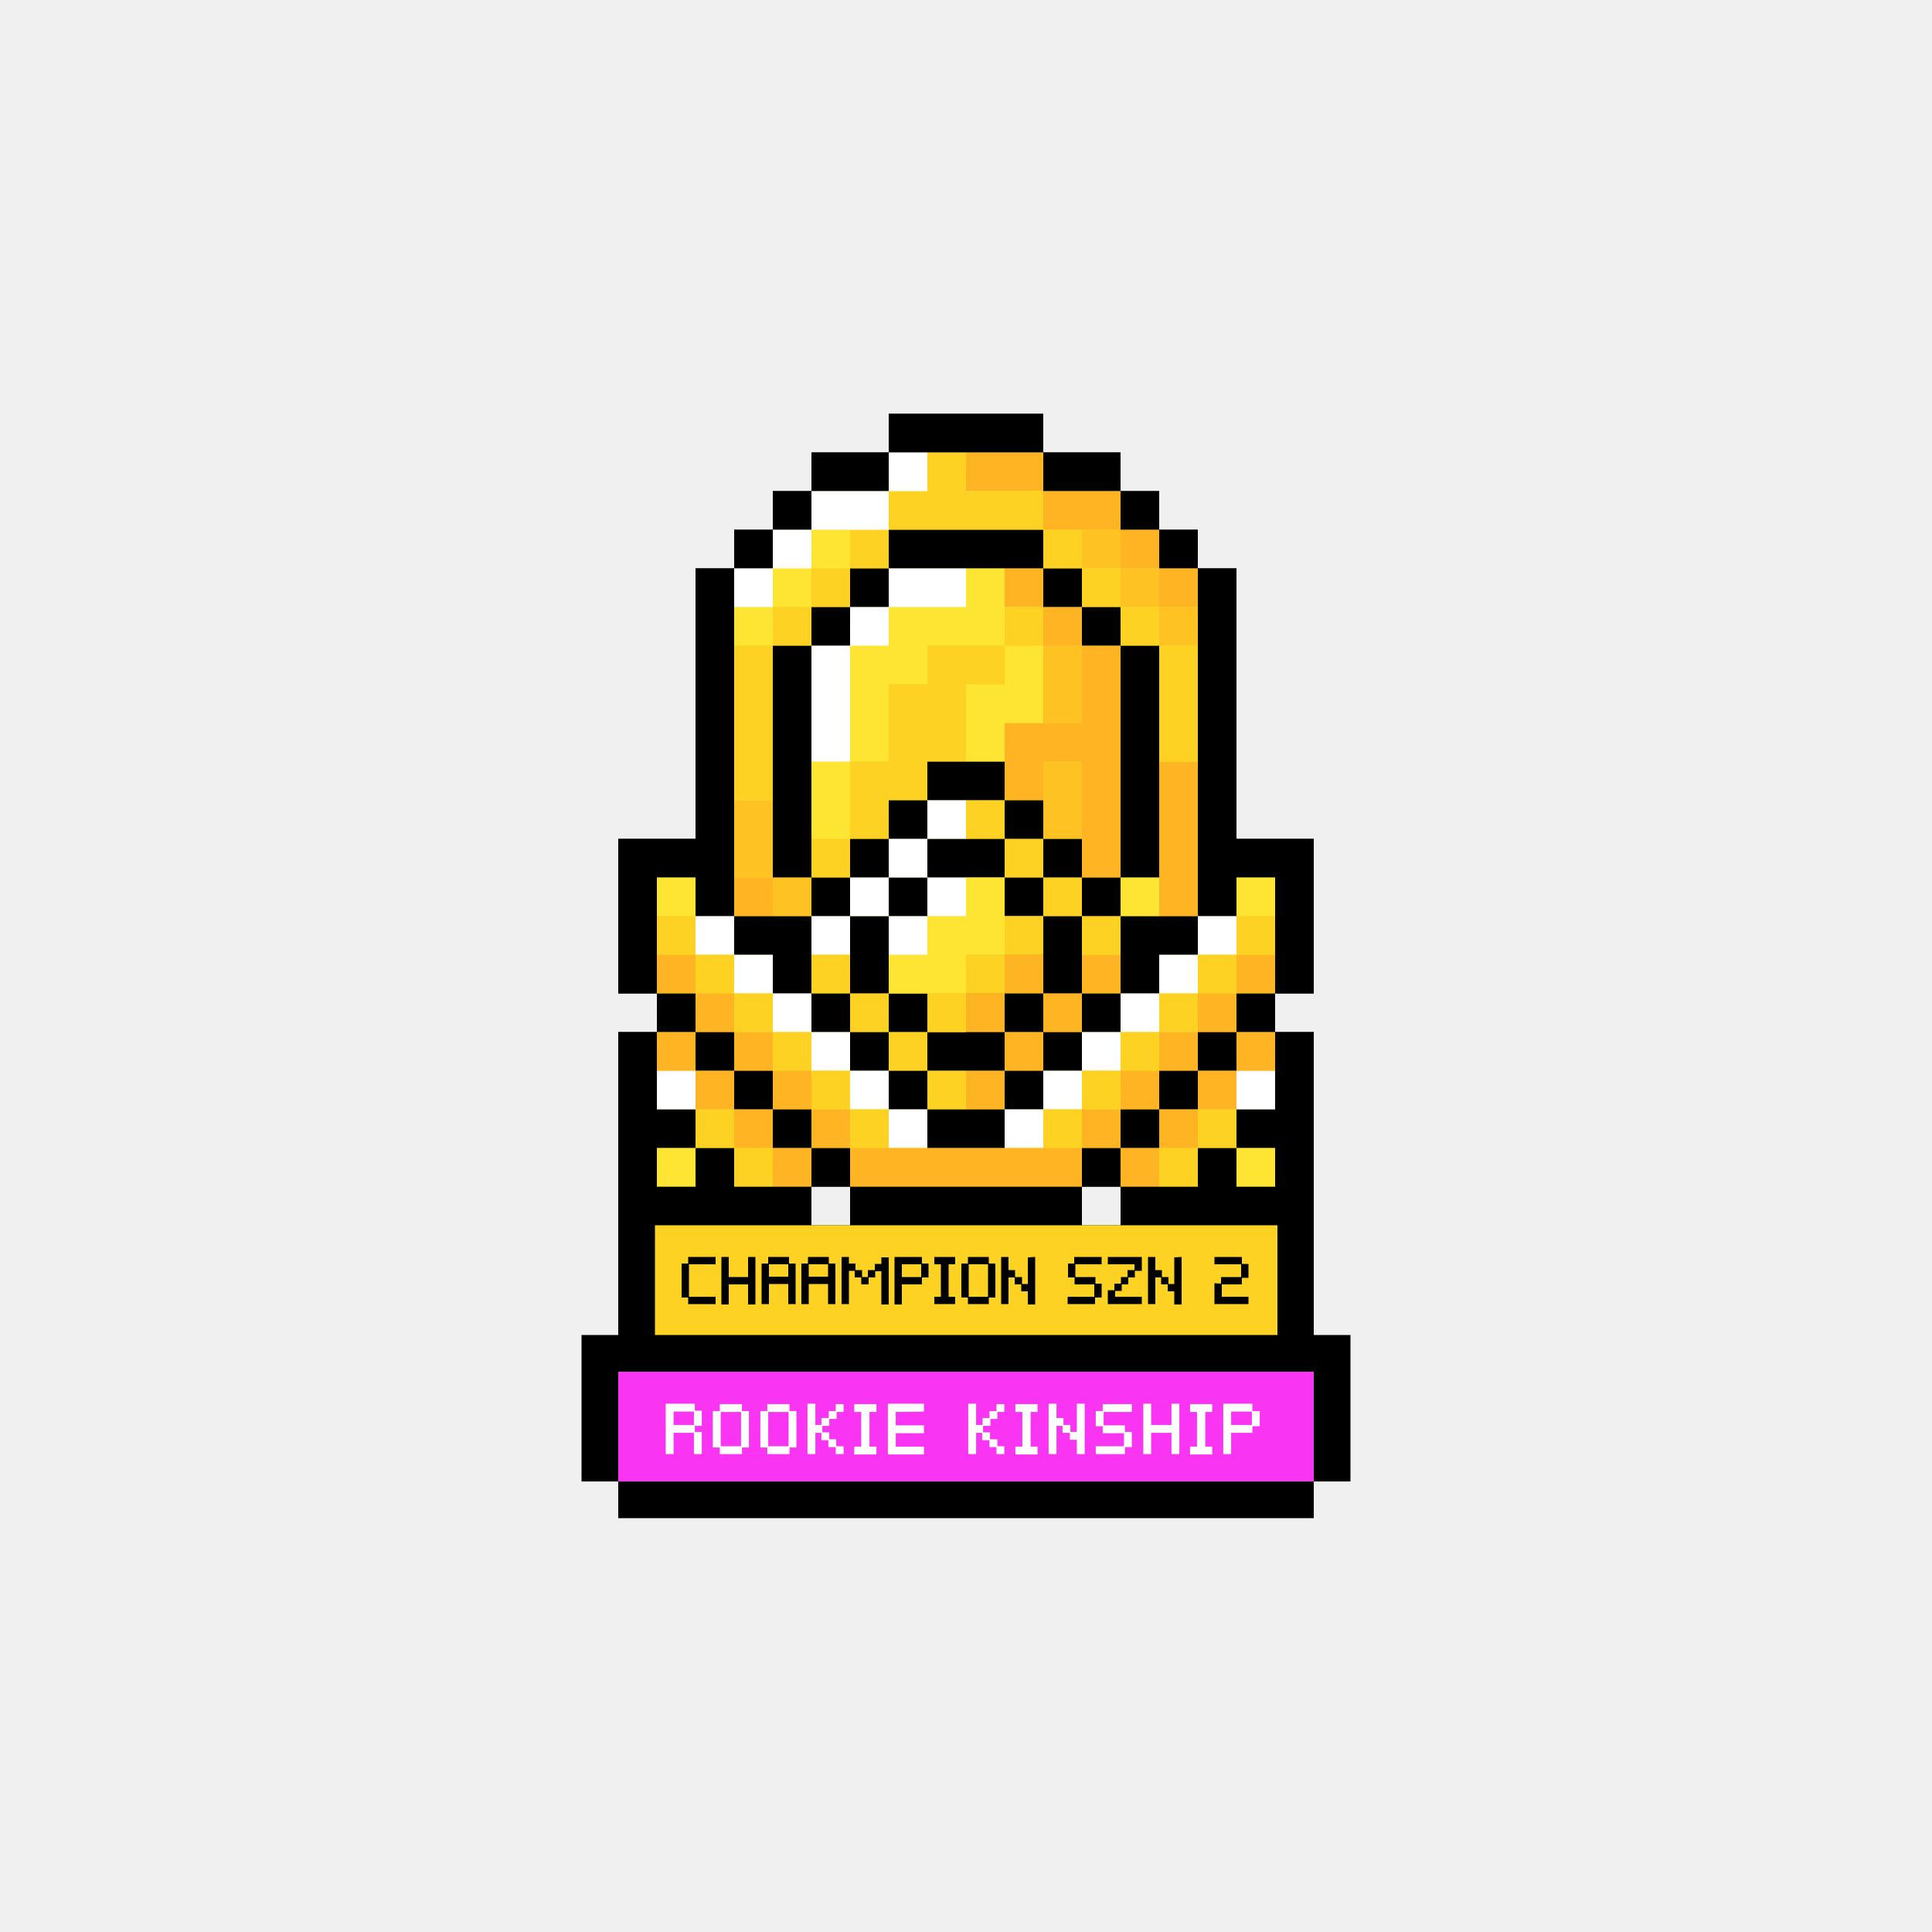
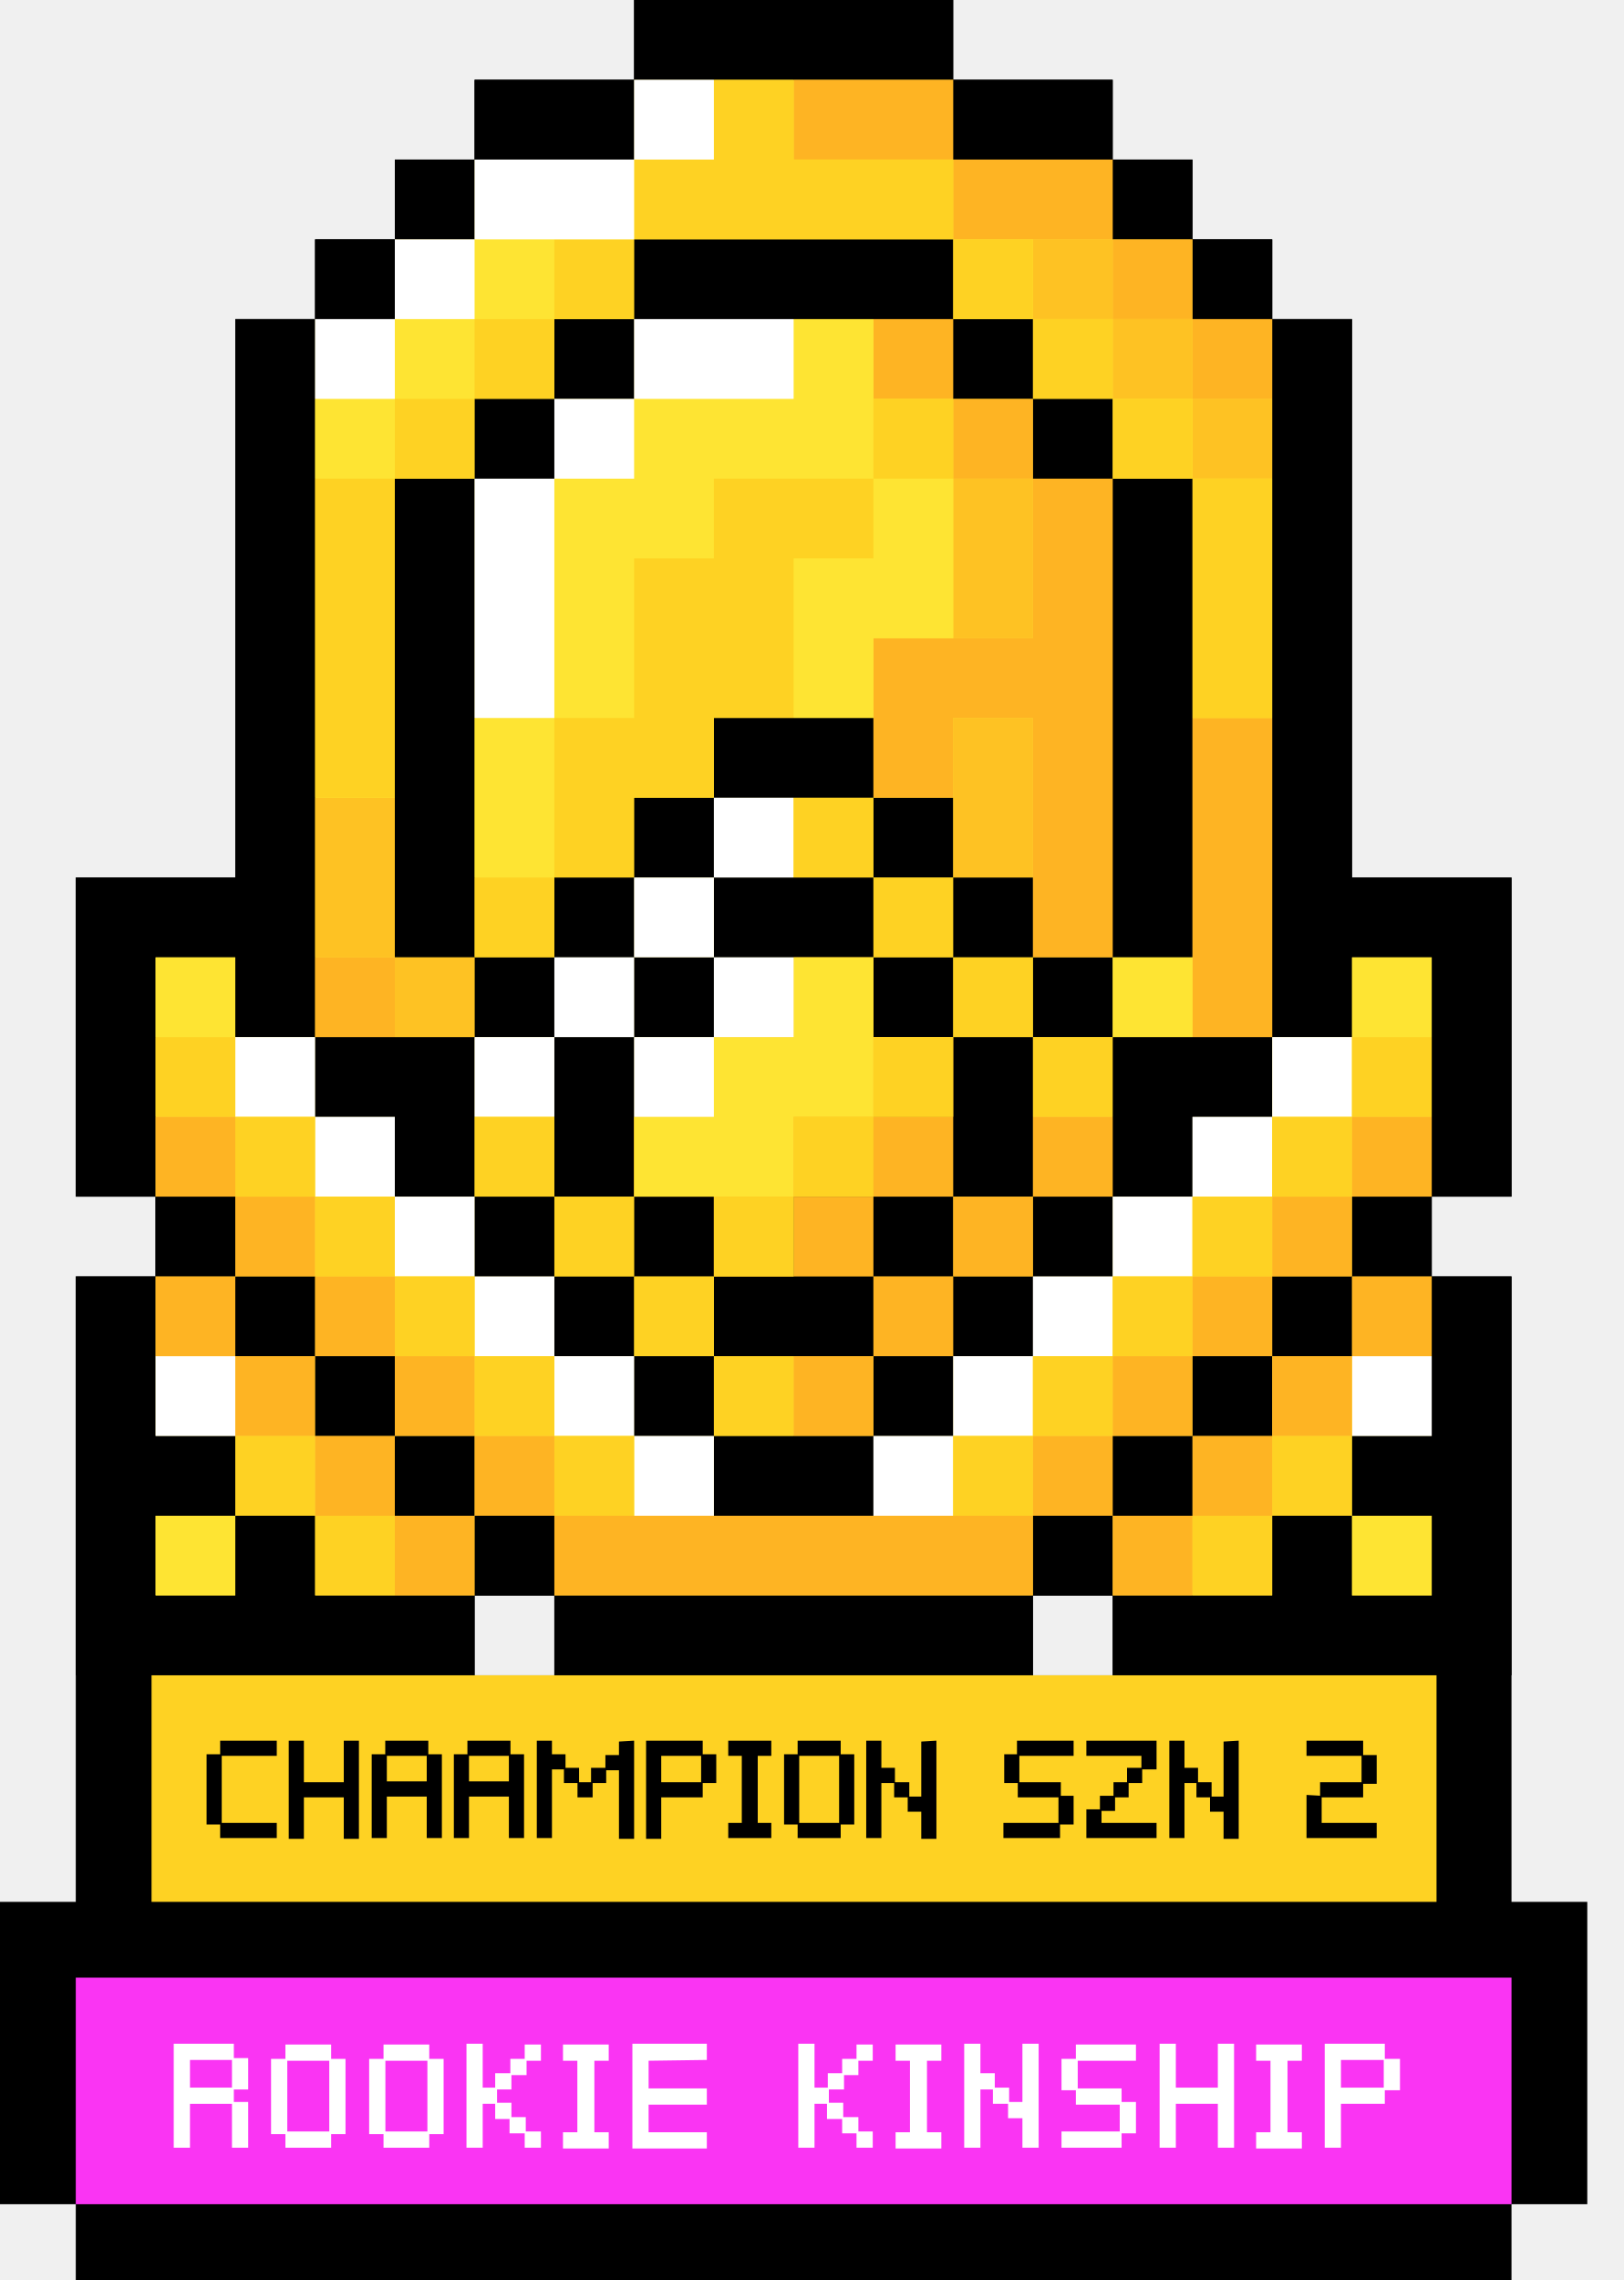
- <svg xmlns="http://www.w3.org/2000/svg" viewBox="0 0 500 500">
-   <style>.AJ{stroke-miterlimit:10}.AK{fill:#feb423}.AL{fill:#fed223}</style>
-   <path d="M340 257.1v-40h-20v-70h-10v-10h-10v-10h-10v-10h-20v-10h-40v10h-20v10h-10v10h-10v10h-10v70h-20v40h10v10h-10v50 28.4h-9.5v37.9h9.5v9.5h180v-9.5h9.5v-37.9H340v-78.4h-10v-10h10zm-130 60v-10h10v10h-10zm70 0v-10h10v10h-10z" />
+ <svg xmlns="http://www.w3.org/2000/svg" xmlns:xlink="http://www.w3.org/1999/xlink" viewBox="0 0 203.5 285.8">
+   <style>.I{stroke-miterlimit:10}.J{fill:#feb423}.K{fill:#fed223}</style>
+   <path d="M189.5 150v-40h-20V40h-10V30h-10V20h-10V10h-20V0h-40v10h-20v10h-10v10h-10v10h-10v70h-20v40h10v10h-10v50 28.4H0v37.9h9.5v9.5h180v-9.5h9.5v-37.9h-9.5V160h-10v-10h10zm-130 60v-10h10v10h-10zm70 0v-10h10v10h-10z" />
  <g fill="#fee433">
-     <path d="M210 237.1v-10h-10v-60h10v-10h10v-10h10v-10h40v10h10v10h10v10h10v60h-10v10h20v-90h-10v-10h-10v-10h-20v-10h-40v10h-20v10h-10v10h-10v90h20z" />
-     <path d="M320 227.1v10h-10v10h-10v10h-10v10h-10v10h-10v10h-10v10h-20v-10h-10v-10h-10v-10h-10v-10h-10v-10h-10v-10h-10v-10h-10v30h10v10h10v10h10v10h10v10h10v10h60v-10h10v-10h10v-10h10v-10h10v-10h10v-30h-10zm-150 70h10v10h-10zm150 0h10v10h-10zm-100-80h10v-10h10v-10h20v10h10v10h10v10h10v-60h-10v-10h-10v-10h-40v10h-10v10h-10v60h10v-10z" />
-     <path d="M270 237.1h-10v-10h-20v10h-10v20h10v10h20v-10h10v-20zm-20-20h10v-10h-20v10h10z" />
-     <path d="M230 217.1h10v10h-10z" />
-     <path d="M220 227.1h10v10h-10zm10 40h10v10h-10zm40-40h10v10h-10z" />
-     <path d="M260 217.1h10v10h-10zm-40 30v-10h-10v20h10v-10z" />
-     <path d="M290 237.1h-10v20h10v-20zm-70 20h10v10h-10zm40 10h10v10h-10z" />
-     <path d="M250 277.1h-10v10h20v-10h-10zm20-20h10v10h-10zm-70 30h-10v-10h-10v-10h-10v20h10v10h10v10h20v-10h-10v-10zm110-10v10h-10v10h-10v10h20v-10h10v-10h10v-20h-10v10h-10z" />
+     <path d="M59.5 130v-10h-10V60h10V50h10V40h10V30h40v10h10v10h10v10h10v60h-10v10h20V40h-10V30h-10V20h-20V10h-40v10h-20v10h-10v10h-10v90h20z" />
+     <path d="M169.5 120v10h-10v10h-10v10h-10v10h-10v10h-10v10h-10v10h-20v-10h-10v-10h-10v-10h-10v-10h-10v-10h-10v-10h-10v-10h-10v30h10v10h10v10h10v10h10v10h10v10h60v-10h10v-10h10v-10h10v-10h10v-10h10v-30h-10zm-150 70h10v10h-10v-10zm150 0h10v10h-10v-10zm-100-80h10v-10h10V90h20v10h10v10h10v10h10V60h-10V50h-10V40h-40v10h-10v10h-10v60h10v-10z" />
+     <path d="M119.5 130h-10v-10h-20v10h-10v20h10v10h20v-10h10v-20zm-20-20h10v-10h-20v10h10z" />
+     <path d="M79.5,110h10v10h-10V110z" />
+     <path d="M69.5 120h10v10h-10v-10zm10 40h10v10h-10v-10zm40-40h10v10h-10v-10z" />
+     <path d="M109.5 110h10v10h-10v-10zm-40 30v-10h-10v20h10v-10z" />
+     <path d="M139.5 130h-10v20h10v-20zm-70 20h10v10h-10v-10zm40 10h10v10h-10v-10z" />
+     <path d="M99.5 170h-10v10h20v-10h-10zm20-20h10v10h-10v-10zm-70 30h-10v-10h-10v-10h-10v20h10v10h10v10h20v-10h-10v-10zm110-10v10h-10v10h-10v10h20v-10h10v-10h10v-20h-10v10h-10z" />
  </g>
-   <path d="M280 127.1h10v-10h-20v10h10z" />
-   <path d="M290 127.1h10v10h-10z" />
-   <path d="M300 137.1h10v10h-10zm-70-10v-10h-20v10h20z" />
-   <path d="M200 127.1h10v10h-10z" />
-   <path d="M190 137.1h10v10h-10zm100 50v40h10v-60h-10v20zm-80 20v-40h-10v60h10v-20zm40-90h20v-10h-40v10h20zm0 30h20v-10h-40v10h20z" />
-   <path d="M270 147.1h10v10h-10z" />
-   <path d="M280 157.1h10v10h-10zm-60-10h10v10h-10z" />
-   <path d="M210 157.1h10v10h-10zm30 130v10h20v-10h-20zm20-80v-10h-20v10h20zm-20 60v10h20v-10h-20z" />
-   <path d="M260 257.1h10v10h-10zm0-50h10v10h-10zm20 20h10v10h-10z" />
-   <path d="M290 237.1v20h10v-10h10v-10h-20zm-20-20h10v10h-10zm50 40h10v10h-10z" />
-   <path d="M330 217.1h-10v-70h-10v90h10v-10h10v30h10v-40h-10 0zm-50 40h10v10h-10z" />
-   <path d="M270 267.1h10v10h-10z" />
-   <path d="M260 277.1h10v10h-10zm-80-10h10v10h-10z" />
-   <path d="M190 277.1h10v10h-10z" />
-   <path d="M200 287.1h10v10h-10z" />
-   <path d="M210 297.1h10v10h-10z" />
-   <path d="M190 307.1v-10h-10v10h-10v-10h10v-10h-10v-20h-10v50h50v-10h-20zm120-40h10v10h-10z" />
-   <path d="M300 277.1h10v10h-10z" />
-   <path d="M290 287.1h10v10h-10z" />
-   <path d="M280 297.1h10v10h-10z" />
-   <path d="M260 307.1h-40v10h60v-10h-20zm70-20h-10v10h10v10h-10v-10h-10v10h-20v10h50v-50h-10v20zm-100-30h10v10h-10zm20-40h-10v10h20v-10h-10 0z" />
-   <path d="M260 227.1h10v10h-10zm-30 0h10v10h-10z" />
-   <path d="M270 247.1v10h10v-20h-10v10zm-40-10h-10v20h10v-20z" />
-   <path d="M230 207.1h10v10h-10zm-20 20h10v10h-10z" />
-   <path d="M210 237.1h-20v10h10v10h10v-20zm10-20h10v10h-10zm-50 40h10v10h-10z" />
-   <path d="M170 237.1v-10h10v10h10v-90h-10v70h-20v40h10v-20zm40 20h10v10h-10z" />
-   <path d="M220 267.1h10v10h-10z" />
-   <path d="M230 277.1h10v10h-10zm20-20h10v10h-10z" />
-   <path d="M260 247.1h10v10h-10z" />
-   <g class="AK">
-     <path d="M240 257.1h10v10h-10z" />
-     <path d="M250 247.1h10v10h-10z" />
-     <path d="M260 237.1h10v10h-10z" />
-     <path d="M250 227.1v10h-10v10h-10v10h20v-10h10v-20h-10z" />
+   <path d="M129.5 20h10V10h-20v10h10z" />
+   <path d="M139.5,20h10v10h-10V20z" />
+   <path d="M149.5 30h10v10h-10V30zm-70-10V10h-20v10h20z" />
+   <path d="M49.5,20h10v10h-10V20z" />
+   <path d="M39.5 30h10v10h-10V30zm100 50v40h10V60h-10v20zm-80 20V60h-10v60h10v-20zm40-90h20V0h-40v10h20zm0 30h20V30h-40v10h20z" />
+   <path d="M119.5,40h10v10h-10V40z" />
+   <path d="M129.5 50h10v10h-10V50zm-60-10h10v10h-10V40z" />
+   <path d="M59.5 50h10v10h-10V50zm30 130v10h20v-10h-20zm20-80V90h-20v10h20zm-20 60v10h20v-10h-20z" />
+   <path d="M109.5 150h10v10h-10v-10zm0-50h10v10h-10v-10zm20 20h10v10h-10v-10z" />
+   <path d="M139.5 130v20h10v-10h10v-10h-20zm-20-20h10v10h-10v-10zm50 40h10v10h-10v-10z" />
+   <path d="M179.5 110h-10V40h-10v90h10v-10h10v30h10v-40h-10 0zm-50 40h10v10h-10v-10z" />
+   <path d="M119.5,160h10v10h-10V160z" />
+   <path d="M109.5 170h10v10h-10v-10zm-80-10h10v10h-10v-10z" />
+   <path d="M39.5,170h10v10h-10V170z" />
+   <path d="M49.5,180h10v10h-10V180z" />
+   <path d="M59.5,190h10v10h-10V190z" />
+   <path d="M39.5 200v-10h-10v10h-10v-10h10v-10h-10v-20h-10v50h50v-10h-20zm120-40h10v10h-10v-10z" />
+   <path d="M149.5,170h10v10h-10V170z" />
+   <path d="M139.5,180h10v10h-10V180z" />
+   <path d="M129.5,190h10v10h-10V190z" />
+   <path d="M109.5 200h-40v10h60v-10h-20zm70-20h-10v10h10v10h-10v-10h-10v10h-20v10h50v-50h-10v20zm-100-30h10v10h-10v-10zm20-40h-10v10h20v-10h-10 0z" />
+   <path d="M109.5 120h10v10h-10v-10zm-30 0h10v10h-10v-10z" />
+   <path d="M119.5 140v10h10v-20h-10v10zm-40-10h-10v20h10v-20z" />
+   <path d="M79.5 100h10v10h-10v-10zm-20 20h10v10h-10v-10z" />
+   <path d="M59.5 130h-20v10h10v10h10v-20zm10-20h10v10h-10v-10zm-50 40h10v10h-10v-10z" />
+   <path d="M19.5 130v-10h10v10h10V40h-10v70h-20v40h10v-20zm40 20h10v10h-10v-10z" />
+   <path d="M69.5,160h10v10h-10V160z" />
+   <path d="M79.5 170h10v10h-10v-10zm20-20h10v10h-10v-10z" />
+   <path d="M109.5,140h10v10h-10V140z" />
+   <g class="J">
+     <path d="M89.5,150h10v10h-10V150z" />
+     <path d="M99.5,140h10v10h-10V140z" />
+     <path d="M109.5,130h10v10h-10V130z" />
+     <path d="M99.5 120v10h-10v10h-10v10h20v-10h10v-20h-10z" />
  </g>
  <g fill="#fec223">
-     <path d="M270 177.1v10h10v-20h-10v10zm0 30v10h10v-20h-10v10zm10-70h10v10h-10z" />
-     <path d="M290 147.1h10v10h-10z" />
-     <path d="M300 157.1h10v10h-10zm-100 50h-10v20h10v-20z" />
-     <path d="M200 227.1h10v10h-10z" />
+     <path d="M119.5 70v10h10V60h-10v10zm0 30v10h10V90h-10v10zm10-70h10v10h-10V30z" />
+     <path d="M139.5,40h10v10h-10V40z" />
+     <path d="M149.5 50h10v10h-10V50zm-100 50h-10v20h10v-20z" />
+     <path d="M49.5,120h10v10h-10V120z" />
  </g>
-   <g class="AK">
-     <path d="M260 117.1h-10v10h20v-10h-10z" />
-     <path d="M280 127.1h-10v10h20v-10h-10z" />
-     <path d="M290 137.1h10v10h-10z" />
-     <path d="M300 147.1h10v10h-10zm0 60v30h10v-40h-10v10zm-110 20h10v10h-10zm90-60v20h-20v20h10v-10h10v30h10v-60h-10 0zm-20-20h10v10h-10z" />
-     <path d="M270 157.1h10v10h-10zm-20 100h10v10h-10z" />
-     <path d="M260 247.1h10v10h-10z" />
+   <g class="J">
+     <path d="M109.5 10h-10v10h20V10h-10z" />
+     <path d="M129.5 20h-10v10h20V20h-10z" />
+     <path d="M139.5,30h10v10h-10V30z" />
+     <path d="M149.5 40h10v10h-10V40zm0 60v30h10V90h-10v10zm-110 20h10v10h-10v-10zm90-60v20h-20v20h10V90h10v30h10V60h-10 0zm-20-20h10v10h-10V40z" />
+     <path d="M119.5 50h10v10h-10V50zm-20 100h10v10h-10v-10z" />
+     <path d="M109.5,140h10v10h-10V140z" />
  </g>
  <g fill="#fee433">
-     <path d="M260 147.1h-10v10h-20v10h-10v30h10v-20h10v-10h20v-20z" />
-     <path d="M210 207.1v10h10v-20h-10v10zm50-30h-10v20h10v-10h10v-20h-10v10zm-50-40h10v10h-10z" />
-     <path d="M200 147.1h10v10h-10z" />
-     <path d="M190 157.1h10v10h-10zm100 70h10v10h-10zm30 0h10v10h-10zm-150 70h10v10h-10zm150 0h10v10h-10zm-150-70h10v10h-10zm80 10h-10v10h-10v10h20v-10h10v-20h-10v10z" />
+     <path d="M109.5,40h-10v10h-20v10h-10v30h10V70h10V60h20V40z" />
+     <path d="M59.5 100v10h10V90h-10v10zm50-30h-10v20h10V80h10V60h-10v10zm-50-40h10v10h-10V30z" />
+     <path d="M49.5,40h10v10h-10V40z" />
+     <path d="M39.5 50h10v10h-10V50zm100 70h10v10h-10v-10zm30 0h10v10h-10v-10zm-150 70h10v10h-10v-10zm150 0h10v10h-10v-10zm-150-70h10v10h-10v-10zm80 10h-10v10h-10v10h20v-10h10v-20h-10v10z" />
  </g>
-   <g class="AL">
-     <path d="M210 217.1h10v10h-10z" />
-     <path d="M240 177.1h-10v20h-10v20h10v-10h10v-10h10v-20h10v-10h-20v10z" />
-     <path d="M260 157.1h10v10h-10zm-40-20h10v10h-10z" />
-     <path d="M210 147.1h10v10h-10z" />
-     <path d="M200 157.1h10v10h-10zm60-30h-10v-10h-10v10h-10v10h40v-10h-10z" />
-     <path d="M270 137.1h10v10h-10z" />
-     <path d="M280 147.1h10v10h-10z" />
-     <path d="M290 157.1h10v10h-10zm-100 20v30h10v-40h-10v10z" />
-     <path d="M300 167.1v30h10v-30h-10zm-50 80h10v10h-10z" />
-     <path d="M240 257.1h10v10h-10zm20-20h10v10h-10z" />
+   <g class="K">
+     <path d="M59.5,110h10v10h-10V110z" />
+     <path d="M89.5,70h-10v20h-10v20h10v-10h10V90h10V70h10V60h-20V70z" />
+     <path d="M109.5 50h10v10h-10V50zm-40-20h10v10h-10V30z" />
+     <path d="M59.5,40h10v10h-10V40z" />
+     <path d="M49.5 50h10v10h-10V50zm60-30h-10V10h-10v10h-10v10h40V20h-10z" />
+     <path d="M119.5,30h10v10h-10V30z" />
+     <path d="M129.5,40h10v10h-10V40z" />
+     <path d="M139.5 50h10v10h-10V50zm-100 20v30h10V60h-10v10z" />
+     <path d="M149.5 60v30h10V60h-10zm-50 80h10v10h-10v-10z" />
+     <path d="M89.5 150h10v10h-10v-10zm20-20h10v10h-10v-10z" />
  </g>
  <g fill="#fff">
-     <path d="M240 147.1h-10v10h20v-10h-10zm-30 30v20h10v-30h-10v10z" />
-     <path d="M220 157.1h10v10h-10zm10-40h10v10h-10z" />
-     <path d="M230 137.1v-10h-20v10h20z" />
-     <path d="M200 137.1h10v10h-10z" />
-     <path d="M190 147.1h10v10h-10zm50 80h10v10h-10z" />
-     <path d="M230 237.1h10v10h-10zm30 50h10v10h-10z" />
-     <path d="M270 277.1h10v10h-10z" />
-     <path d="M280 267.1h10v10h-10z" />
-     <path d="M290 257.1h10v10h-10z" />
-     <path d="M300 247.1h10v10h-10z" />
-     <path d="M310 237.1h10v10h-10zm-140 40h10v10h-10zm150 0h10v10h-10zm-90 10h10v10h-10z" />
-     <path d="M220 277.1h10v10h-10z" />
-     <path d="M210 267.1h10v10h-10z" />
-     <path d="M200 257.1h10v10h-10z" />
-     <path d="M190 247.1h10v10h-10zm50-40h10v10h-10z" />
-     <path d="M230 217.1h10v10h-10zm-20 20h10v10h-10z" />
-     <path d="M220 227.1h10v10h-10zm-40 10h10v10h-10z" />
+     <path d="M89.5 40h-10v10h20V40h-10zm-30 30v20h10V60h-10v10z" />
+     <path d="M69.5 50h10v10h-10V50zm10-40h10v10h-10V10z" />
+     <path d="M79.5 30V20h-20v10h20z" />
+     <path d="M49.5,30h10v10h-10V30z" />
+     <path d="M39.5 40h10v10h-10V40zm50 80h10v10h-10v-10z" />
+     <path d="M79.5 130h10v10h-10v-10zm30 50h10v10h-10v-10z" />
+     <path d="M119.5,170h10v10h-10V170z" />
+     <path d="M129.5,160h10v10h-10V160z" />
+     <path d="M139.5,150h10v10h-10V150z" />
+     <path d="M149.5,140h10v10h-10V140z" />
+     <path d="M159.5 130h10v10h-10v-10zm-140 40h10v10h-10v-10zm150 0h10v10h-10v-10zm-90 10h10v10h-10v-10z" />
+     <path d="M69.5,170h10v10h-10V170z" />
+     <path d="M59.5,160h10v10h-10V160z" />
+     <path d="M49.5,150h10v10h-10V150z" />
+     <path d="M39.5 140h10v10h-10v-10zm50-40h10v10h-10v-10z" />
+     <path d="M79.5 110h10v10h-10v-10zm-20 20h10v10h-10v-10z" />
+     <path d="M69.5 120h10v10h-10v-10zm-40 10h10v10h-10v-10z" />
  </g>
-   <g class="AL">
-     <path d="M270 287.1h10v10h-10zm-30-10h10v10h-10z" />
-     <path d="M280 277.1h10v10h-10zm30-30h10v10h-10z" />
-     <path d="M320 237.1h10v10h-10zm-30 30h10v10h-10z" />
-     <path d="M300 257.1h10v10h-10zm-120 30h10v10h-10z" />
-     <path d="M190 297.1h10v10h-10zm120-10h10v10h-10z" />
-     <path d="M300 297.1h10v10h-10zm-80-10h10v10h-10zm10-20h10v10h-10zm20-60h10v10h-10zm20 20h10v10h-10z" />
-     <path d="M260 217.1h10v10h-10zm-50 30h10v10h-10z" />
-     <path d="M280 237.1h10v10h-10zm-60 20h10v10h-10zm-10 20h10v10h-10zm-30-30h10v10h-10z" />
-     <path d="M170 237.1h10v10h-10zm30 30h10v10h-10z" />
-     <path d="M190 257.1h10v10h-10z" />
+   <g class="K">
+     <path d="M119.5 180h10v10h-10v-10zm-30-10h10v10h-10v-10z" />
+     <path d="M129.5 170h10v10h-10v-10zm30-30h10v10h-10v-10z" />
+     <path d="M169.5 130h10v10h-10v-10zm-30 30h10v10h-10v-10z" />
+     <path d="M149.5 150h10v10h-10v-10zm-120 30h10v10h-10v-10z" />
+     <path d="M39.5 190h10v10h-10v-10zm120-10h10v10h-10v-10z" />
+     <path d="M149.5 190h10v10h-10v-10zm-80-10h10v10h-10v-10zm10-20h10v10h-10v-10zm20-60h10v10h-10v-10zm20 20h10v10h-10v-10z" />
+     <path d="M109.5 110h10v10h-10v-10zm-50 30h10v10h-10v-10z" />
+     <path d="M129.5 130h10v10h-10v-10zm-60 20h10v10h-10v-10zm-10 20h10v10h-10v-10zm-30-30h10v10h-10v-10z" />
+     <path d="M19.5 130h10v10h-10v-10zm30 30h10v10h-10v-10z" />
+     <path d="M39.5,150h10v10h-10V150z" />
  </g>
-   <g class="AK">
-     <path d="M260 297.1h-40v10h60v-10h-20zm0-30h10v10h-10z" />
-     <path d="M250 277.1h10v10h-10zm20-20h10v10h-10zm10 30h10v10h-10zm30-30h10v10h-10z" />
-     <path d="M320 247.1h10v10h-10zm-30 30h10v10h-10z" />
-     <path d="M300 267.1h10v10h-10zm-120 10h10v10h-10z" />
-     <path d="M170 267.1h10v10h-10zm30 30h10v10h-10z" />
-     <path d="M190 287.1h10v10h-10zm120-10h10v10h-10z" />
-     <path d="M320 267.1h10v10h-10zm-30 30h10v10h-10z" />
-     <path d="M300 287.1h10v10h-10zm-20-40h10v10h-10zm-70 40h10v10h-10zm-30-30h10v10h-10z" />
-     <path d="M170 247.1h10v10h-10zm30 30h10v10h-10z" />
-     <path d="M190 267.1h10v10h-10z" />
+   <g class="J">
+     <path d="M109.5 190h-40v10h60v-10h-20zm0-30h10v10h-10v-10z" />
+     <path d="M99.5 170h10v10h-10v-10zm20-20h10v10h-10v-10zm10 30h10v10h-10v-10zm30-30h10v10h-10v-10z" />
+     <path d="M169.5 140h10v10h-10v-10zm-30 30h10v10h-10v-10z" />
+     <path d="M149.5 160h10v10h-10v-10zm-120 10h10v10h-10v-10z" />
+     <path d="M19.5 160h10v10h-10v-10zm30 30h10v10h-10v-10z" />
+     <path d="M39.5 180h10v10h-10v-10zm120-10h10v10h-10v-10z" />
+     <path d="M169.5 160h10v10h-10v-10zm-30 30h10v10h-10v-10z" />
+     <path d="M149.5 180h10v10h-10v-10zm-20-40h10v10h-10v-10zm-70 40h10v10h-10v-10zm-30-30h10v10h-10v-10z" />
+     <path d="M19.5 140h10v10h-10v-10zm30 30h10v10h-10v-10z" />
+     <path d="M39.5,160h10v10h-10V160z" />
  </g>
-   <path d="M160 355v28.4h180V355H160z" fill="#fa34f3" />
-   <path d="M321.1 317.1H169.5v28.4h161.1v-28.4h-9.5z" class="AL" />
-   <g stroke="#000" stroke-width=".199" class="AJ">
-     <path d="M178.2 327.1v8.6h-1.7v-8.6h1.7zm6.9 0h-6.9v-1.7h6.9v1.7zm-6.9 10.3v-1.7h6.9v1.7h-6.9zm17.2-12v12.1h-1.7v-5.2h-5.2v5.2h-1.7v-12.1h1.7v5.2h5.2v-5.2h1.7z" />
-     <use href="#B" />
-     <use href="#B" x="10.3" />
-     <path d="M221.3 327.1v1.7h-1.7v8.6h-1.7v-12h1.7v1.7h1.7zm1.7 1.7v1.7h-1.7v-1.7h1.7zm0 1.8h1.7v1.7H223v-1.7zm1.7-1.8h1.7v1.7h-1.7v-1.7zm5.2-3.4v12.1h-1.7v-8.6h-1.7v-1.7h1.7v-1.7h1.7v-.1zm3.4 5.2h5.2v1.7h-5.2v5.2h-1.7v-12.1h6.9v1.7h-5.2v3.5h0zm6.9-3.5v3.4h-1.7v-3.4h1.7zm5.2 0v8.6h1.7v1.7h-5.2v-1.7h1.7v-8.6h-1.7v-1.7h5.2v1.7h-1.7zm5.2 0v8.6h-1.7v-8.6h1.7zm5.2 0h-5.2v-1.7h5.2v1.7zm-5.2 8.6h5.2v1.7h-5.2v-1.7zm6.9-8.6v8.6h-1.7v-8.6h1.7zm5.1 1.7v1.7h-1.7v6.9h-1.7v-12h1.7v3.4h1.7zm1.8 1.8v1.7h-1.7v-1.7h1.7zm3.4-5.2v12.1h-1.7v-3.4h-1.7v-1.7h1.7v-6.9l1.7-.1h0zm10.4 1.7v3.4h-1.7v-3.4h1.7zm-1.8 8.6h6.9v1.7h-6.9v-1.7zm8.6-8.6h-6.9v-1.7h6.9v1.7zm-6.8 5.2v-1.7h5.2v1.7h-5.2zm5.1 3.4v-3.4h1.7v3.4h-1.7zm12.1-10.3v3.4h-1.7v-1.7h-6.9v-1.7h8.6 0zm-8.6 8.6h1.7v1.7h6.9v1.7h-8.6V334zm1.7-1.7h1.7v1.7h-1.7v-1.7zm1.7-1.7h1.7v1.7h-1.7v-1.7zm1.7-1.8h1.7v1.7h-1.7v-1.7zm8.7 0v1.7h-1.7v6.9h-1.7v-12h1.7v3.4h1.7zm1.7 1.8v1.7h-1.7v-1.7h1.7zm3.4-5.2v12.1H304v-3.4h-1.7v-1.7h1.7v-6.9l1.7-.1h0zm15.6 0v1.7h-6.9v-1.7h6.9zm-5.2 6.9v3.4h6.9v1.7h-8.6v-5.2l1.7.1h0zm5.2 0h-5.2v-1.7h5.2v1.7zm1.7-1.7h-1.7v-3.4h1.7v3.4z" />
-   </g>
-   <g fill="#fff" stroke="#fff" stroke-width=".234" class="AJ">
-     <path d="M179.7 368.9v1.8h1.8v5.5h-1.8v-5.5h-5.5v5.5h-1.8v-12.8h7.3v1.8h-5.5v3.7h5.5zm0 0v-3.7h1.8v3.7h-1.8z" />
-     <use href="#C" />
-     <use href="#C" x="12.3" />
-     <path d="M212.7 368.9v1.8h-1.8v5.5h-1.8v-12.8h1.8v5.5h1.8zm1.8 0h-1.8v-1.8h1.8v1.8zm-1.8 3.7v-1.8h1.8v1.8h-1.8zm3.7-5.5h-1.8v-1.8h1.8v1.8zm-1.9 7.3v-1.8h1.8v1.8h-1.8zm3.7-9.1h-1.8v-1.8h1.8v1.8zm-1.8 10.9v-1.8h1.8v1.8h-1.8z" />
-     <use href="#D" />
-     <path d="M231.7 365.3v3.7h7.3v1.8h-7.3v3.7h7.3v1.8h-9.1v-12.9h9.1v1.8l-7.3.1h0zm22.6 3.6v1.8h-1.8v5.5h-1.8v-12.8h1.8v5.5h1.8zm1.9 0h-1.8v-1.8h1.8v1.8zm-1.9 3.7v-1.8h1.8v1.8h-1.8zm3.7-5.5h-1.8v-1.8h1.8v1.8zm-1.8 7.3v-1.8h1.8v1.8h-1.8zm3.6-9.1H258v-1.8h1.8v1.8zm-1.8 10.9v-1.8h1.8v1.8H258z" />
-     <use href="#D" x="41.7" />
-     <path d="M275.1 367.1v1.8h-1.8v7.3h-1.8v-12.8h1.8v3.7h1.8zm1.8 1.8v1.8h-1.8v-1.8h1.8zm3.7-5.5v12.8h-1.8v-3.7H277v-1.8h1.8v-7.3h1.8zm4.9 1.9v3.7h-1.8v-3.7h1.8zm-1.8 9.1h7.3v1.8h-7.3v-1.8zm9.1-9.1h-7.3v-1.8h7.3v1.8zm-7.3 5.5V369h5.5v1.8h-5.5zm5.5 3.6v-3.7h1.8v3.7H291zm14.1-11v12.8h-1.8v-5.5h-5.5v5.5H296v-12.8h1.8v5.5h5.5v-5.5h1.8z" />
-     <use href="#D" x="86.9" />
-     <path d="M318.5 368.9h5.5v1.8h-5.5v5.5h-1.8v-12.8h7.3v1.8h-5.5v3.7zm7.4-3.6v3.7h-1.8v-3.7h1.8z" />
+   <path d="M9.5,247.9v28.4h180v-28.4H9.5z" fill="#fa34f3" />
+   <path d="M170.6 210H19v28.4h161.1V210h-9.5z" class="K" />
+   <path d="M27.7 220v8.6H26V220h1.7zm6.9 0h-6.9v-1.7h6.9v1.7zm-6.9 10.3v-1.7h6.9v1.7h-6.9zm17.2-12v12.1h-1.7v-5.2H38v5.2h-1.7v-12.1H38v5.2h5.2v-5.2h1.7zm10.4 1.7v10.3h-1.7v-5.2h-5.2v5.2h-1.7V220h1.7v3.4h5.2V220h1.7zm-1.7 0h-5.2v-1.7h5.2v1.7zm12 0v10.3h-1.7v-5.2h-5.2v5.2H57V220h1.7v3.4h5.2V220h1.7zm-1.7 0h-5.2v-1.7h5.2v1.7zm6.9 0v1.7h-1.7v8.6h-1.7v-12h1.7v1.7h1.7 0zm1.7 1.7v1.7h-1.7v-1.7h1.7zm0 1.8h1.7v1.7h-1.7v-1.7zm1.7-1.8h1.7v1.7h-1.7v-1.7zm5.2-3.4v12.1h-1.7v-8.6H76v-1.7h1.7v-1.7l1.7-.1h0 0zm3.4 5.2H88v1.7h-5.2v5.2h-1.7v-12.1H88v1.7h-5.2v3.5h0 0zm6.9-3.5v3.4H88V220h1.7zm5.2 0v8.6h1.7v1.7h-5.2v-1.7h1.7V220h-1.7v-1.7h5.2v1.7h-1.7zm5.2 0v8.6h-1.7V220h1.7zm5.2 0h-5.2v-1.7h5.2v1.7zm-5.2 8.6h5.2v1.7h-5.2v-1.7zm6.9-8.6v8.6h-1.7V220h1.7zm5.1 1.7v1.7h-1.7v6.9h-1.7v-12h1.7v3.4h1.7zm1.8 1.8v1.7h-1.7v-1.7h1.7zm3.4-5.2v12.1h-1.7V227h-1.7v-1.7h1.7v-6.9l1.7-.1h0zm10.4 1.7v3.4H126V220h1.7zm-1.8 8.6h6.9v1.7h-6.9v-1.7zm8.6-8.6h-6.9v-1.7h6.9v1.7zm-6.8 5.2v-1.7h5.2v1.7h-5.2zm5.1 3.4v-3.4h1.7v3.4h-1.7zm12.1-10.3v3.4h-1.7V220h-6.9v-1.7h8.6 0 0zm-8.6 8.6h1.7v1.7h6.9v1.7h-8.6v-3.4h0zm1.7-1.7h1.7v1.7H138v-1.7zm1.7-1.7h1.7v1.7h-1.7v-1.7zm1.7-1.8h1.7v1.7h-1.7v-1.7zm8.7 0v1.7h-1.7v6.9h-1.7v-12h1.7v3.4h1.7zm1.7 1.8v1.7h-1.7v-1.7h1.7zm3.4-5.2v12.1h-1.7V227h-1.7v-1.7h1.7v-6.9l1.7-.1h0 0zm15.6 0v1.7h-6.9v-1.7h6.9zm-5.2 6.9v3.4h6.9v1.7h-8.6v-5.2l1.7.1h0zm5.2 0h-5.2v-1.7h5.2v1.7zm1.7-1.7h-1.7v-3.4h1.7v3.4z" stroke="#000" stroke-width=".199" class="I" />
+   <g fill="#fff" stroke="#fff" stroke-width=".234" class="I">
+     <path d="M29.2 261.8v1.8H31v5.5h-1.8v-5.5h-5.5v5.5h-1.8v-12.8h7.3v1.8h-5.5v3.7h5.5zm0 0v-3.7H31v3.7h-1.8z" />
+     <use xlink:href="#B" />
+     <use xlink:href="#B" x="12.3" />
+     <path d="M62.2 261.8v1.8h-1.8v5.5h-1.8v-12.8h1.8v5.5h1.8zm1.8 0h-1.8V260H64v1.8zm-1.8 3.7v-1.8H64v1.8h-1.8zm3.7-5.5h-1.8v-1.8h1.8v1.8zm-1.9 7.3v-1.8h1.8v1.8H64zm3.7-9.1h-1.8v-1.8h1.8v1.8zm-1.8 10.9v-1.8h1.8v1.8h-1.8zm8.5-10.9v9.2h1.8v1.8h-5.5v-1.8h1.8v-9.2h-1.8v-1.8h5.5v1.8h-1.8zm6.8 0v3.7h7.3v1.8h-7.3v3.7h7.3v1.8h-9.1v-12.9h9.1v1.8l-7.3.1h0zm22.6 3.6v1.8H102v5.5h-1.8v-12.8h1.8v5.5h1.8zm1.9 0h-1.8V260h1.8v1.8zm-1.9 3.7v-1.8h1.8v1.8h-1.8 0zm3.7-5.5h-1.8v-1.8h1.8v1.8zm-1.8 7.3v-1.8h1.8v1.8h-1.8zm3.6-9.1h-1.8v-1.8h1.8v1.8h0zm-1.8 10.9v-1.8h1.8v1.8h-1.8 0zm8.6-10.9v9.2h1.8v1.8h-5.5v-1.8h1.8v-9.2h-1.8v-1.8h5.5v1.8h-1.8zm8.5 1.8v1.8h-1.8v7.3H121v-12.8h1.8v3.7h1.8zm1.8 1.8v1.8h-1.8v-1.8h1.8zm3.7-5.5v12.8h-1.8v-3.7h-1.8v-1.8h1.8v-7.3h1.8 0zm4.9 1.9v3.7h-1.8v-3.7h1.8zm-1.8 9.1h7.3v1.8h-7.3v-1.8zm9.1-9.1H135v-1.8h7.3v1.8zm-7.3 5.5v-1.8h5.5v1.8H135zm5.5 3.6v-3.7h1.8v3.7h-1.8 0zm14.1-11v12.8h-1.8v-5.5h-5.5v5.5h-1.8v-12.8h1.8v5.5h5.5v-5.5h1.8 0zm6.7 1.9v9.2h1.8v1.8h-5.5v-1.8h1.8v-9.2h-1.8v-1.8h5.5v1.8h-1.8zm6.7 3.6h5.5v1.8H168v5.5h-1.8v-12.8h7.3v1.8H168v3.7zm7.4-3.6v3.7h-1.8v-3.7h1.8z" />
  </g>
  <defs>
-     <path id="B" d="M205.8 327.1v10.3h-1.7v-5.2h-5.2v5.2h-1.7v-10.3h1.7v3.4h5.2v-3.4h1.7zm-1.7 0h-5.2v-1.7h5.2v1.7z" />
-     <path id="C" d="M186.4 365.3v9.2h-1.8v-9.2h1.8zm5.5 0h-5.5v-1.8h5.5v1.8zm-5.5 9.1h5.5v1.8h-5.5v-1.8zm7.3-9.1v9.2h-1.8v-9.2h1.8z" />
-     <path id="D" d="M224.9 365.3v9.2h1.8v1.8h-5.5v-1.8h1.8v-9.2h-1.8v-1.8h5.5v1.8h-1.8z" />
+     <path id="B" d="M35.9 258.2v9.2h-1.8v-9.2h1.8zm5.5 0h-5.5v-1.8h5.5v1.8zm-5.5 9.1h5.5v1.8h-5.5v-1.8zm7.3-9.1v9.2h-1.8v-9.2h1.8z" />
  </defs>
</svg>
